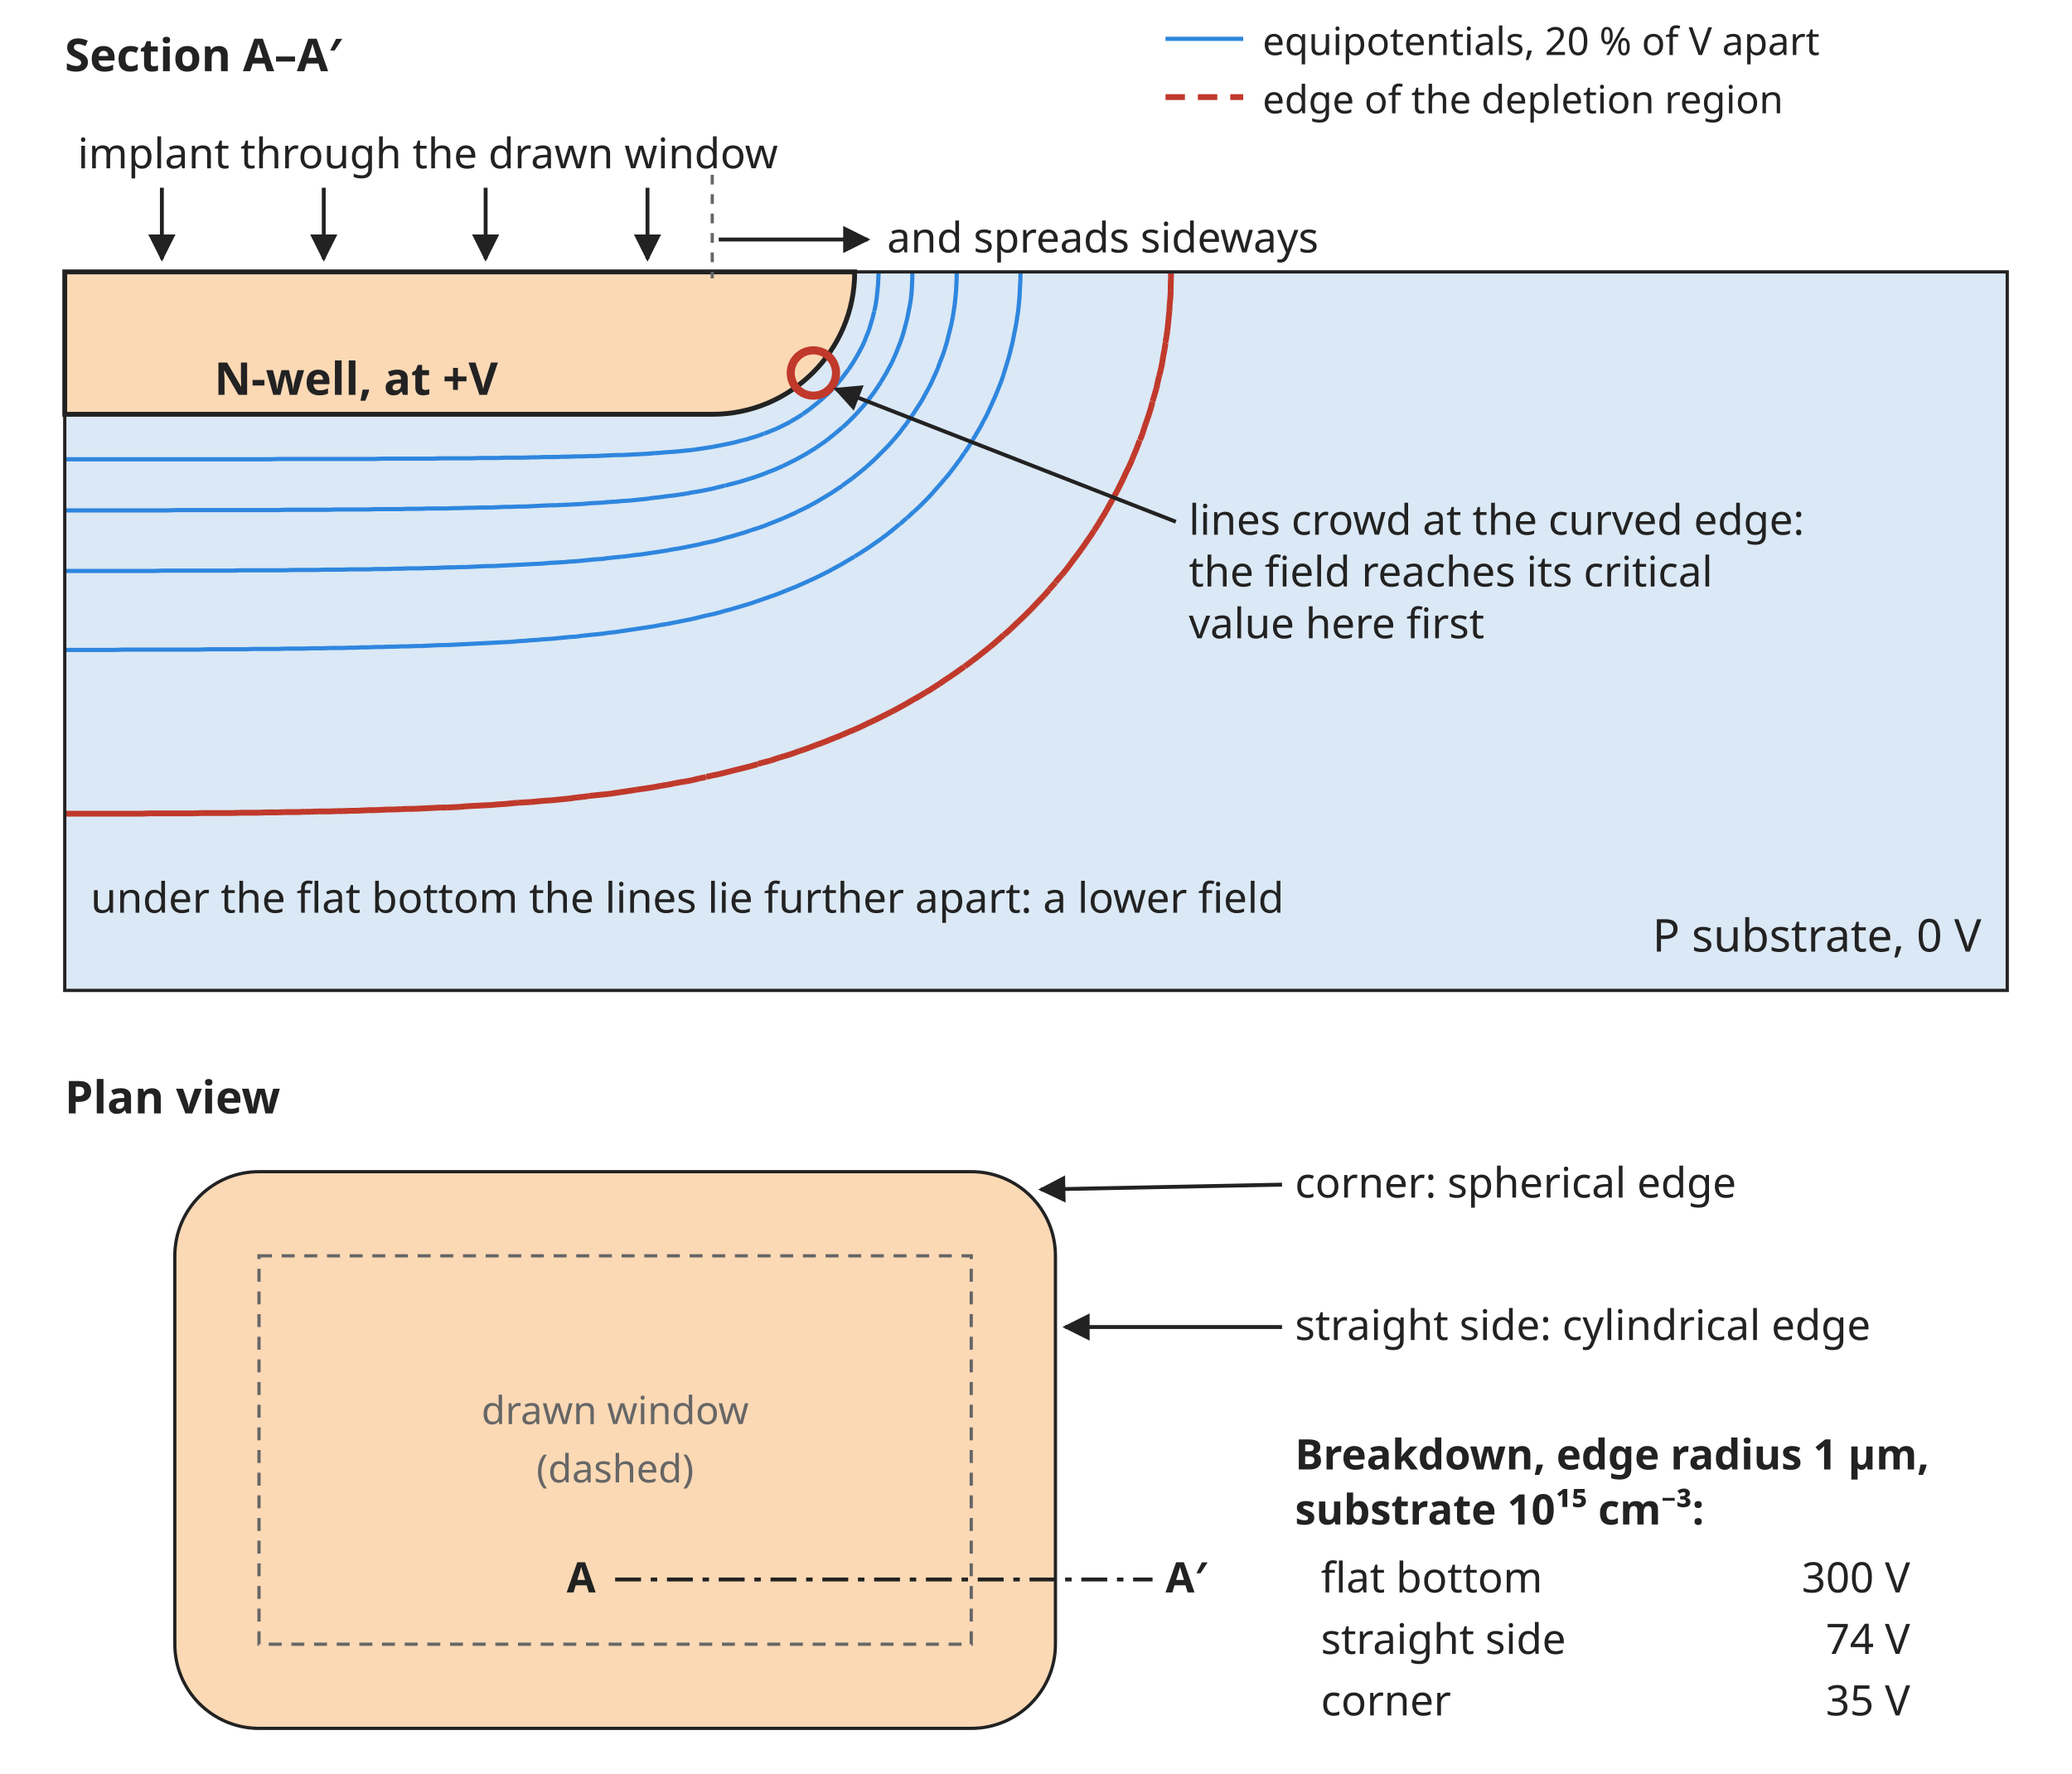
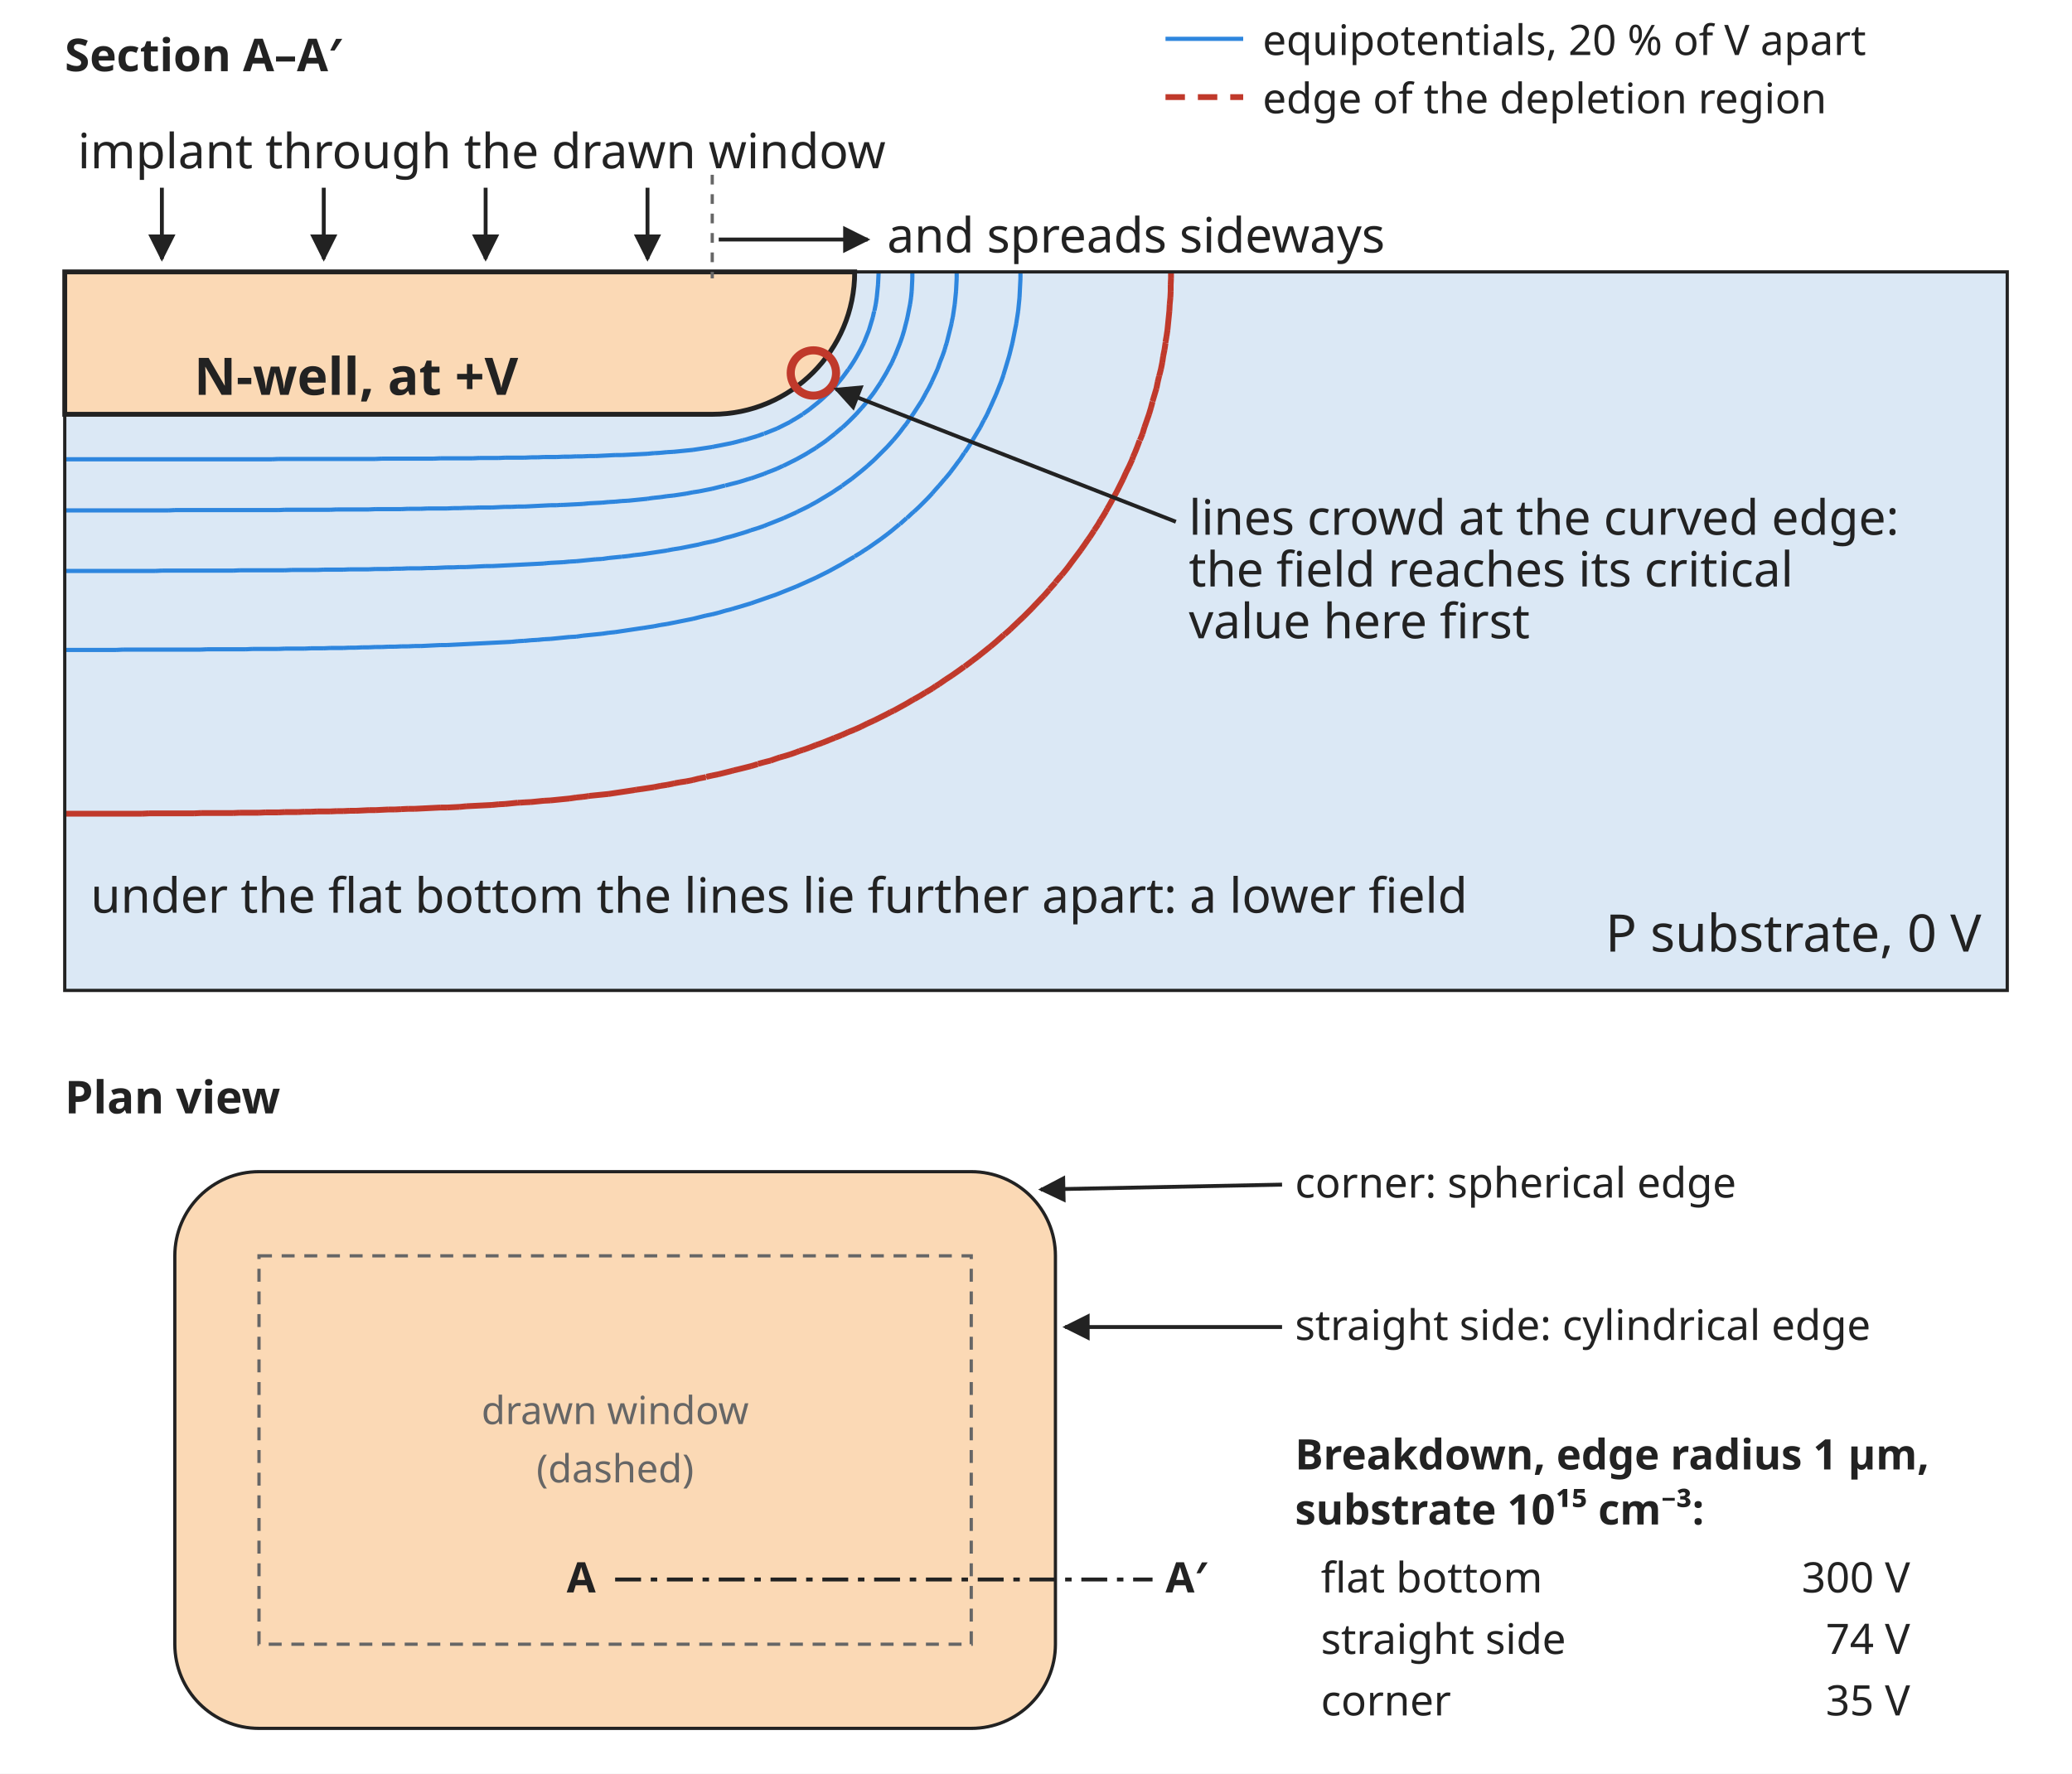
<svg xmlns="http://www.w3.org/2000/svg" width="640" height="548" viewBox="0 0 640 548" font-family="sans-serif" font-size="13">
  <rect width="640" height="548" fill="white" />
  <defs>
    <marker id="arrow" viewBox="0 0 10 10" refX="9" refY="5" markerWidth="7" markerHeight="7" orient="auto-start-reverse">
      <path d="M0,0 L10,5 L0,10 z" fill="#222222" />
    </marker>
  </defs>
  <text x="20" y="22" text-anchor="start" font-size="14" font-weight="bold" fill="#222222">Section A–A′</text>
  <line x1="360" y1="12" x2="384" y2="12" stroke="#2e86de" stroke-width="1.3" />
-   <text x="390" y="17" text-anchor="start" font-size="12" font-weight="normal" fill="#222222">equipotentials, 20 % of V apart</text>
+   <text x="390" y="17" text-anchor="start" font-size="13" font-weight="normal" fill="#222222">equipotentials, 20 % of V apart</text>
  <path d="M360,30 L384,30" stroke="#c0392b" stroke-width="1.8" stroke-dasharray="6 4" fill="none" />
-   <text x="390" y="35" text-anchor="start" font-size="12" font-weight="normal" fill="#222222">edge of the depletion region</text>
+   <text x="390" y="35" text-anchor="start" font-size="13" font-weight="normal" fill="#222222">edge of the depletion region</text>
  <rect x="20" y="84" width="600" height="222" rx="0" fill="#dbe8f5" stroke="none" />
  <path d="M20,84 L220,84 L264,84 A44,44 0 0 1 220,128 L20,128 Z" fill="#fbd9b5" stroke="#222222" stroke-width="1.5" />
  <path d="M22.0,141.9L20.0,141.9M24.0,141.9L22.0,141.9M26.0,141.9L24.0,141.9M28.0,141.9L26.0,141.9M30.0,141.9L28.0,141.9M32.0,141.9L30.0,141.9M34.0,141.9L32.0,141.9M36.0,141.9L34.0,141.9M38.0,141.9L36.0,141.9M40.0,141.9L38.0,141.9M42.0,141.9L40.0,141.9M44.0,141.9L42.0,141.9M46.0,141.9L44.0,141.9M48.0,141.9L46.0,141.9M50.0,141.9L48.0,141.9M52.0,141.9L50.0,141.9M54.0,141.9L52.0,141.9M56.0,141.9L54.0,141.9M58.0,141.9L56.0,141.9M60.0,141.9L58.0,141.9M62.0,141.9L60.0,141.9M64.0,141.9L62.0,141.9M66.0,141.9L64.0,141.9M68.0,141.9L66.0,141.9M70.0,141.9L68.0,141.9M72.0,141.9L70.0,141.9M74.0,141.9L72.0,141.9M76.0,141.9L74.0,141.9M78.0,141.9L76.0,141.9M80.0,141.9L78.0,141.9M82.0,141.9L80.0,141.9M84.0,141.9L82.0,141.9M86.0,141.8L84.0,141.9M88.0,141.8L86.0,141.8M90.0,141.8L88.0,141.8M92.0,141.8L90.0,141.8M94.0,141.8L92.0,141.8M96.0,141.8L94.0,141.8M98.0,141.8L96.0,141.8M100.0,141.8L98.0,141.8M102.0,141.8L100.0,141.8M104.0,141.8L102.0,141.8M106.0,141.8L104.0,141.8M108.0,141.8L106.0,141.8M110.0,141.8L108.0,141.8M112.0,141.8L110.0,141.8M114.0,141.8L112.0,141.8M116.0,141.8L114.0,141.8M118.0,141.7L116.0,141.8M120.0,141.7L118.0,141.7M122.0,141.7L120.0,141.7M124.0,141.7L122.0,141.7M126.0,141.7L124.0,141.7M128.0,141.7L126.0,141.7M130.0,141.7L128.0,141.7M132.0,141.7L130.0,141.7M134.0,141.7L132.0,141.7M136.0,141.6L134.0,141.7M138.0,141.6L136.0,141.6M140.0,141.6L138.0,141.6M142.0,141.6L140.0,141.6M144.0,141.6L142.0,141.6M146.0,141.6L144.0,141.6M148.0,141.5L146.0,141.6M150.0,141.5L148.0,141.5M152.0,141.5L150.0,141.5M154.0,141.5L152.0,141.5M156.0,141.4L154.0,141.5M158.0,141.4L156.0,141.4M160.0,141.4L158.0,141.4M162.0,141.4L160.0,141.4M164.0,141.3L162.0,141.4M166.0,141.3L164.0,141.3M168.0,141.2L166.0,141.3M170.0,141.2L168.0,141.2M172.0,141.2L170.0,141.2M174.0,141.1L172.0,141.2M176.0,141.1L174.0,141.1M178.0,141.0L176.0,141.1M180.0,141.0L178.0,141.0M182.0,140.9L180.0,141.0M184.0,140.9L182.0,140.9M186.0,140.8L184.0,140.9M188.0,140.7L186.0,140.8M190.0,140.6L188.0,140.7M192.0,140.6L190.0,140.6M194.0,140.5L192.0,140.6M196.0,140.4L194.0,140.5M198.0,140.3L196.0,140.4M200.0,140.2L198.0,140.3M202.0,140.0L200.0,140.2M204.0,139.9L202.4,140.0M202.4,140.0L202.0,140.0M206.0,139.7L204.0,139.9M208.0,139.6L206.0,139.7M210.0,139.4L208.0,139.6M212.0,139.2L210.0,139.4M214.0,139.0L212.0,139.2M216.0,138.7L214.0,139.0M218.0,138.4L216.0,138.7M220.0,138.1L218.0,138.4M222.0,137.7L220.4,138.0M220.4,138.0L220.0,138.1M224.0,137.3L222.0,137.7M226.0,136.9L224.0,137.3M228.0,136.4L226.0,136.9M230.0,135.9L229.4,136.0M229.4,136.0L228.0,136.4M232.0,135.3L230.0,135.9M234.0,134.7L232.0,135.3M236.0,134.0L235.9,134.0M235.9,134.0L234.0,134.7M238.0,133.2L236.0,134.0M240.0,132.4L238.0,133.2M242.0,131.4L240.8,132.0M240.8,132.0L240.0,132.4M244.0,130.4L242.0,131.4M246.0,129.2L244.6,130.0M244.6,130.0L244.0,130.4M248.0,127.9L247.9,128.0M247.9,128.0L246.0,129.2M250.0,126.5L248.0,127.9M252.0,124.9L250.6,126.0M250.6,126.0L250.0,126.5M254.0,123.2L253.1,124.0M253.1,124.0L252.0,124.9M256.0,121.4L255.3,122.0M255.3,122.0L254.0,123.2M258.0,119.3L257.3,120.0M257.3,120.0L256.0,121.4M260.0,116.9L259.1,118.0M259.1,118.0L258.0,119.3M262.0,114.2L260.7,116.0M260.7,116.0L260.0,116.9M264.0,111.2L263.5,112.0M263.5,112.0L262.2,114.0M262.2,114.0L262.0,114.2M266.0,107.6L265.8,108.0M265.8,108.0L264.7,110.0M264.7,110.0L264.0,111.2M268.0,103.0L267.6,104.0M267.6,104.0L266.8,106.0M266.8,106.0L266.0,107.6M270.0,96.2L269.6,98.0M269.6,98.0L269.0,100.0M269.0,100.0L268.4,102.0M268.4,102.0L268.0,103.0M271.4,84.0L271.3,86.0M271.3,86.0L271.2,88.0M271.2,88.0L271.0,90.0M271.0,90.0L270.8,92.0M270.8,92.0L270.5,94.0M270.5,94.0L270.1,96.0M270.1,96.0L270.0,96.2" stroke="#2e86de" stroke-width="1.3" fill="none" />
  <path d="M22.0,157.7L20.0,157.7M24.0,157.7L22.0,157.7M26.0,157.7L24.0,157.7M28.0,157.7L26.0,157.7M30.0,157.7L28.0,157.7M32.0,157.7L30.0,157.7M34.0,157.7L32.0,157.7M36.0,157.7L34.0,157.7M38.0,157.7L36.0,157.7M40.0,157.7L38.0,157.7M42.0,157.7L40.0,157.7M44.0,157.7L42.0,157.7M46.0,157.7L44.0,157.7M48.0,157.7L46.0,157.7M50.0,157.7L48.0,157.7M52.0,157.7L50.0,157.7M54.0,157.6L52.0,157.7M56.0,157.6L54.0,157.6M58.0,157.6L56.0,157.6M60.0,157.6L58.0,157.6M62.0,157.6L60.0,157.6M64.0,157.6L62.0,157.6M66.0,157.6L64.0,157.6M68.0,157.6L66.0,157.6M70.0,157.6L68.0,157.6M72.0,157.6L70.0,157.6M74.0,157.6L72.0,157.6M76.0,157.6L74.0,157.6M78.0,157.6L76.0,157.6M80.0,157.6L78.0,157.6M82.0,157.6L80.0,157.6M84.0,157.6L82.0,157.6M86.0,157.6L84.0,157.6M88.0,157.5L86.0,157.6M90.0,157.5L88.0,157.5M92.0,157.5L90.0,157.5M94.0,157.5L92.0,157.5M96.0,157.5L94.0,157.5M98.0,157.5L96.0,157.5M100.0,157.5L98.0,157.5M102.0,157.5L100.0,157.5M104.0,157.4L102.0,157.5M106.0,157.4L104.0,157.4M108.0,157.4L106.0,157.4M110.0,157.4L108.0,157.4M112.0,157.4L110.0,157.4M114.0,157.4L112.0,157.4M116.0,157.3L114.0,157.4M118.0,157.3L116.0,157.3M120.0,157.3L118.0,157.3M122.0,157.3L120.0,157.3M124.0,157.3L122.0,157.3M126.0,157.2L124.0,157.3M128.0,157.2L126.0,157.2M130.0,157.2L128.0,157.2M132.0,157.1L130.0,157.2M134.0,157.1L132.0,157.1M136.0,157.1L134.0,157.1M138.0,157.1L136.0,157.1M140.0,157.0L138.0,157.1M142.0,157.0L140.0,157.0M144.0,156.9L142.0,157.0M146.0,156.9L144.0,156.9M148.0,156.8L146.0,156.9M150.0,156.8L148.0,156.8M152.0,156.8L150.0,156.8M154.0,156.7L152.0,156.8M156.0,156.6L154.0,156.7M158.0,156.6L156.0,156.6M160.0,156.5L158.0,156.6M162.0,156.5L160.0,156.5M164.0,156.4L162.0,156.5M166.0,156.3L164.0,156.4M168.0,156.2L166.0,156.3M170.0,156.1L168.0,156.2M172.0,156.1L170.0,156.1M174.0,156.0L173.2,156.0M173.2,156.0L172.0,156.1M176.0,155.9L174.0,156.0M178.0,155.8L176.0,155.9M180.0,155.7L178.0,155.8M182.0,155.5L180.0,155.7M184.0,155.4L182.0,155.5M186.0,155.3L184.0,155.4M188.0,155.1L186.0,155.3M190.0,155.0L188.0,155.1M192.0,154.8L190.0,155.0M194.0,154.7L192.0,154.8M196.0,154.5L194.0,154.7M198.0,154.3L196.0,154.5M200.0,154.1L198.0,154.3M202.0,153.8L200.5,154.0M200.5,154.0L200.0,154.1M204.0,153.6L202.0,153.8M206.0,153.3L204.0,153.6M208.0,153.1L206.0,153.3M210.0,152.8L208.0,153.1M212.0,152.5L210.0,152.8M214.0,152.1L212.0,152.5M216.0,151.8L214.7,152.0M214.7,152.0L214.0,152.1M218.0,151.4L216.0,151.8M220.0,151.0L218.0,151.4M222.0,150.5L220.0,151.0M224.0,150.0L222.0,150.5M226.0,149.5L224.1,150.0M224.1,150.0L224.0,150.0M228.0,149.0L226.0,149.5M230.0,148.4L228.0,149.0M232.0,147.8L231.2,148.0M231.2,148.0L230.0,148.4M234.0,147.1L232.0,147.8M236.0,146.4L234.0,147.1M238.0,145.6L236.9,146.0M236.9,146.0L236.0,146.4M240.0,144.8L238.0,145.6M242.0,143.9L241.7,144.0M241.7,144.0L240.0,144.8M244.0,142.9L242.0,143.9M246.0,141.9L245.8,142.0M245.8,142.0L244.0,142.9M248.0,140.8L246.0,141.9M250.0,139.6L249.4,140.0M249.4,140.0L248.0,140.8M252.0,138.4L250.0,139.6M254.0,137.0L252.5,138.0M252.5,138.0L252.0,138.4M256.0,135.5L255.4,136.0M255.4,136.0L254.0,137.0M258.0,133.9L257.9,134.0M257.9,134.0L256.0,135.5M260.0,132.2L258.0,133.9M262.0,130.4L260.3,132.0M260.3,132.0L260.0,132.2M264.0,128.4L262.4,130.0M262.4,130.0L262.0,130.4M266.0,126.2L264.4,128.0M264.4,128.0L264.0,128.4M268.0,123.8L267.9,124.0M267.9,124.0L266.2,126.0M266.2,126.0L266.0,126.2M270.0,121.2L269.4,122.0M269.4,122.0L268.0,123.8M272.0,118.2L270.8,120.0M270.8,120.0L270.0,121.2M274.0,114.8L273.3,116.0M273.3,116.0L272.1,118.0M272.1,118.0L272.0,118.2M276.0,110.8L275.5,112.0M275.5,112.0L274.4,114.0M274.4,114.0L274.0,114.8M278.0,106.0L278.0,106.0M278.0,106.0L277.2,108.0M277.2,108.0L276.4,110.0M276.4,110.0L276.0,110.8M280.0,99.3L279.8,100.0M279.8,100.0L279.3,102.0M279.3,102.0L278.7,104.0M278.7,104.0L278.0,106.0M281.8,84.0L281.8,86.0M281.8,86.0L281.7,88.0M281.7,88.0L281.6,90.0M281.6,90.0L281.4,92.0M281.4,92.0L281.1,94.0M281.1,94.0L280.7,96.0M280.7,96.0L280.3,98.0M280.3,98.0L280.0,99.3" stroke="#2e86de" stroke-width="1.3" fill="none" />
  <path d="M22.0,176.4L20.0,176.4M24.0,176.4L22.0,176.4M26.0,176.4L24.0,176.4M28.0,176.4L26.0,176.4M30.0,176.4L28.0,176.4M32.0,176.4L30.0,176.4M34.0,176.4L32.0,176.4M36.0,176.4L34.0,176.4M38.0,176.4L36.0,176.4M40.0,176.4L38.0,176.4M42.0,176.4L40.0,176.4M44.0,176.4L42.0,176.4M46.0,176.4L44.0,176.4M48.0,176.4L46.0,176.4M50.0,176.3L48.0,176.4M52.0,176.3L50.0,176.3M54.0,176.3L52.0,176.3M56.0,176.3L54.0,176.3M58.0,176.3L56.0,176.3M60.0,176.3L58.0,176.3M62.0,176.3L60.0,176.3M64.0,176.3L62.0,176.3M66.0,176.3L64.0,176.3M68.0,176.3L66.0,176.3M70.0,176.3L68.0,176.3M72.0,176.3L70.0,176.3M74.0,176.2L72.0,176.3M76.0,176.2L74.0,176.2M78.0,176.2L76.0,176.2M80.0,176.2L78.0,176.2M82.0,176.2L80.0,176.2M84.0,176.2L82.0,176.2M86.0,176.2L84.0,176.2M88.0,176.2L86.0,176.2M90.0,176.1L88.0,176.2M92.0,176.1L90.0,176.1M94.0,176.1L92.0,176.1M96.0,176.1L94.0,176.1M98.0,176.1L96.0,176.1M100.0,176.0L98.0,176.1M102.0,176.0L100.0,176.0M104.0,176.0L103.4,176.0M103.4,176.0L102.0,176.0M106.0,176.0L104.0,176.0M108.0,175.9L106.0,176.0M110.0,175.9L108.0,175.9M112.0,175.9L110.0,175.9M114.0,175.9L112.0,175.9M116.0,175.8L114.0,175.9M118.0,175.8L116.0,175.8M120.0,175.8L118.0,175.8M122.0,175.7L120.0,175.8M124.0,175.7L122.0,175.7M126.0,175.6L124.0,175.7M128.0,175.6L126.0,175.6M130.0,175.6L128.0,175.6M132.0,175.5L130.0,175.6M134.0,175.5L132.0,175.5M136.0,175.4L134.0,175.5M138.0,175.3L136.0,175.4M140.0,175.3L138.0,175.3M142.0,175.2L140.0,175.3M144.0,175.2L142.0,175.2M146.0,175.1L144.0,175.2M148.0,175.0L146.0,175.1M150.0,174.9L148.0,175.0M152.0,174.9L150.0,174.9M154.0,174.8L152.0,174.9M156.0,174.7L154.0,174.8M158.0,174.6L156.0,174.7M160.0,174.5L158.0,174.6M162.0,174.4L160.0,174.5M164.0,174.3L162.0,174.4M166.0,174.2L164.0,174.3M168.0,174.1L166.0,174.2M170.0,173.9L168.8,174.0M168.8,174.0L168.0,174.1M172.0,173.8L170.0,173.9M174.0,173.7L172.0,173.8M176.0,173.5L174.0,173.7M178.0,173.4L176.0,173.5M180.0,173.2L178.0,173.4M182.0,173.0L180.0,173.2M184.0,172.8L182.0,173.0M186.0,172.7L184.0,172.8M188.0,172.4L186.0,172.7M190.0,172.2L188.0,172.4M192.0,172.0L190.0,172.2M194.0,171.8L192.1,172.0M192.1,172.0L192.0,172.0M196.0,171.5L194.0,171.8M198.0,171.3L196.0,171.5M200.0,171.0L198.0,171.3M202.0,170.7L200.0,171.0M204.0,170.4L202.0,170.7M206.0,170.1L204.0,170.4M208.0,169.7L206.4,170.0M206.4,170.0L206.0,170.1M210.0,169.4L208.0,169.7M212.0,169.0L210.0,169.4M214.0,168.6L212.0,169.0M216.0,168.2L214.0,168.6M218.0,167.7L216.7,168.0M216.7,168.0L216.0,168.2M220.0,167.3L218.0,167.7M222.0,166.8L220.0,167.3M224.0,166.2L222.0,166.8M226.0,165.7L224.8,166.0M224.8,166.0L224.0,166.2M228.0,165.1L226.0,165.7M230.0,164.5L228.0,165.1M232.0,163.8L231.5,164.0M231.5,164.0L230.0,164.5M234.0,163.2L232.0,163.8M236.0,162.5L234.0,163.2M238.0,161.7L237.2,162.0M237.2,162.0L236.0,162.5M240.0,160.9L238.0,161.7M242.0,160.1L240.0,160.9M244.0,159.2L242.2,160.0M242.2,160.0L242.0,160.1M246.0,158.3L244.0,159.2M248.0,157.3L246.5,158.0M246.5,158.0L246.0,158.3M250.0,156.3L248.0,157.3M252.0,155.2L250.5,156.0M250.5,156.0L250.0,156.3M254.0,154.0L252.0,155.2M256.0,152.8L254.0,154.0M254.0,154.0L254.0,154.0M258.0,151.5L257.3,152.0M257.3,152.0L256.0,152.8M260.0,150.2L258.0,151.5M262.0,148.7L260.2,150.0M260.2,150.0L260.0,150.2M264.0,147.2L263.0,148.0M263.0,148.0L262.0,148.7M266.0,145.6L265.5,146.0M265.5,146.0L264.0,147.2M268.0,143.9L267.9,144.0M267.9,144.0L266.0,145.6M270.0,142.1L268.0,143.9M272.0,140.1L270.1,142.0M270.1,142.0L270.0,142.1M274.0,138.1L272.1,140.0M272.1,140.0L272.0,140.1M276.0,135.9L275.9,136.0M275.9,136.0L274.1,138.0M274.1,138.0L274.0,138.1M278.0,133.5L277.6,134.0M277.6,134.0L276.0,135.9M280.0,130.9L279.1,132.0M279.1,132.0L278.0,133.5M282.0,128.0L280.6,130.0M280.6,130.0L280.0,130.9M284.0,124.9L283.3,126.0M283.3,126.0L282.0,128.0M282.0,128.0L282.0,128.0M286.0,121.4L285.7,122.0M285.7,122.0L284.6,124.0M284.6,124.0L284.0,124.9M288.0,117.5L287.8,118.0M287.8,118.0L286.8,120.0M286.8,120.0L286.0,121.4M290.0,112.9L289.6,114.0M289.6,114.0L288.7,116.0M288.7,116.0L288.0,117.5M292.0,107.2L291.8,108.0M291.8,108.0L291.1,110.0M291.1,110.0L290.3,112.0M290.3,112.0L290.0,112.9M294.0,99.3L293.9,100.0M293.9,100.0L293.4,102.0M293.4,102.0L292.9,104.0M292.9,104.0L292.4,106.0M292.4,106.0L292.0,107.2M295.5,84.0L295.5,86.0M295.5,86.0L295.4,88.0M295.4,88.0L295.3,90.0M295.3,90.0L295.1,92.0M295.1,92.0L294.9,94.0M294.9,94.0L294.6,96.0M294.6,96.0L294.3,98.0M294.3,98.0L294.0,99.3" stroke="#2e86de" stroke-width="1.3" fill="none" />
  <path d="M22.0,200.8L20.0,200.8M24.0,200.8L22.0,200.8M26.0,200.8L24.0,200.8M28.0,200.8L26.0,200.8M30.0,200.8L28.0,200.8M32.0,200.8L30.0,200.8M34.0,200.8L32.0,200.8M36.0,200.8L34.0,200.8M38.0,200.7L36.0,200.8M40.0,200.7L38.0,200.7M42.0,200.7L40.0,200.7M44.0,200.7L42.0,200.7M46.0,200.7L44.0,200.7M48.0,200.7L46.0,200.7M50.0,200.7L48.0,200.7M52.0,200.7L50.0,200.7M54.0,200.7L52.0,200.7M56.0,200.7L54.0,200.7M58.0,200.7L56.0,200.7M60.0,200.7L58.0,200.7M62.0,200.7L60.0,200.7M64.0,200.6L62.0,200.7M66.0,200.6L64.0,200.6M68.0,200.6L66.0,200.6M70.0,200.6L68.0,200.6M72.0,200.6L70.0,200.6M74.0,200.6L72.0,200.6M76.0,200.6L74.0,200.6M78.0,200.5L76.0,200.6M80.0,200.5L78.0,200.5M82.0,200.5L80.0,200.5M84.0,200.5L82.0,200.5M86.0,200.5L84.0,200.5M88.0,200.4L86.0,200.5M90.0,200.4L88.0,200.4M92.0,200.4L90.0,200.4M94.0,200.4L92.0,200.4M96.0,200.3L94.0,200.4M98.0,200.3L96.0,200.3M100.0,200.3L98.0,200.3M102.0,200.2L100.0,200.3M104.0,200.2L102.0,200.2M106.0,200.2L104.0,200.2M108.0,200.1L106.0,200.2M110.0,200.1L108.0,200.1M112.0,200.0L110.0,200.1M114.0,200.0L113.5,200.0M113.5,200.0L112.0,200.0M116.0,199.9L114.0,200.0M118.0,199.9L116.0,199.9M120.0,199.8L118.0,199.9M122.0,199.8L120.0,199.8M124.0,199.7L122.0,199.8M126.0,199.7L124.0,199.7M128.0,199.6L126.0,199.7M130.0,199.6L128.0,199.6M132.0,199.5L130.0,199.6M134.0,199.4L132.0,199.5M136.0,199.3L134.0,199.4M138.0,199.3L136.0,199.3M140.0,199.2L138.0,199.3M142.0,199.1L140.0,199.2M144.0,199.0L142.0,199.1M146.0,198.9L144.0,199.0M148.0,198.8L146.0,198.9M150.0,198.7L148.0,198.8M152.0,198.6L150.0,198.7M154.0,198.5L152.0,198.6M156.0,198.4L154.0,198.5M158.0,198.3L156.0,198.4M160.0,198.1L158.0,198.3M162.0,198.0L161.7,198.0M161.7,198.0L160.0,198.1M164.0,197.8L162.0,198.0M166.0,197.7L164.0,197.8M168.0,197.5L166.0,197.7M170.0,197.4L168.0,197.5M172.0,197.2L170.0,197.4M174.0,197.0L172.0,197.2M176.0,196.8L174.0,197.0M178.0,196.7L176.0,196.8M180.0,196.4L178.0,196.7M182.0,196.2L180.0,196.4M184.0,196.0L182.0,196.2M186.0,195.8L184.0,196.0M184.0,196.0L184.0,196.0M188.0,195.5L186.0,195.8M190.0,195.3L188.0,195.5M192.0,195.0L190.0,195.3M194.0,194.7L192.0,195.0M196.0,194.4L194.0,194.7M198.0,194.1L196.0,194.4M200.0,193.8L198.8,194.0M198.8,194.0L198.0,194.1M202.0,193.5L200.0,193.8M204.0,193.1L202.0,193.5M206.0,192.8L204.0,193.1M208.0,192.4L206.0,192.8M210.0,192.0L210.0,192.0M210.0,192.0L208.0,192.4M212.0,191.6L210.0,192.0M214.0,191.2L212.0,191.6M216.0,190.7L214.0,191.2M218.0,190.2L216.0,190.7M220.0,189.8L219.0,190.0M219.0,190.0L218.0,190.2M222.0,189.3L220.0,189.8M224.0,188.7L222.0,189.3M226.0,188.2L224.0,188.7M228.0,187.6L226.6,188.0M226.6,188.0L226.0,188.2M230.0,187.0L228.0,187.6M232.0,186.4L230.0,187.0M234.0,185.7L233.1,186.0M233.1,186.0L232.0,186.4M236.0,185.0L234.0,185.7M238.0,184.3L236.0,185.0M240.0,183.6L238.9,184.0M238.9,184.0L238.0,184.3M242.0,182.8L240.0,183.6M244.0,182.0L242.0,182.8M246.0,181.2L244.0,182.0M244.0,182.0L244.0,182.0M248.0,180.3L246.0,181.2M250.0,179.4L248.7,180.0M248.7,180.0L248.0,180.3M252.0,178.5L250.0,179.4M254.0,177.5L253.0,178.0M253.0,178.0L252.0,178.5M256.0,176.5L254.0,177.5M258.0,175.4L256.9,176.0M256.9,176.0L256.0,176.5M260.0,174.3L258.0,175.4M262.0,173.1L260.5,174.0M260.5,174.0L260.0,174.3M264.0,171.9L263.9,172.0M263.9,172.0L262.0,173.1M266.0,170.7L264.0,171.9M268.0,169.4L267.0,170.0M267.0,170.0L266.0,170.7M270.0,168.0L270.0,168.0M270.0,168.0L268.0,169.4M272.0,166.6L270.0,168.0M274.0,165.1L272.8,166.0M272.8,166.0L272.0,166.6M276.0,163.5L275.4,164.0M275.4,164.0L274.0,165.1M278.0,161.9L277.8,162.0M277.8,162.0L276.0,163.5M280.0,160.1L278.0,161.9M282.0,158.3L280.2,160.0M280.2,160.0L280.0,160.1M284.0,156.5L282.4,158.0M282.4,158.0L282.0,158.3M286.0,154.5L284.5,156.0M284.5,156.0L284.0,156.5M288.0,152.4L286.5,154.0M286.5,154.0L286.0,154.5M290.0,150.1L288.3,152.0M288.3,152.0L288.0,152.4M292.0,147.8L291.8,148.0M291.8,148.0L290.1,150.0M290.1,150.0L290.0,150.1M294.0,145.3L293.5,146.0M293.5,146.0L292.0,147.8M296.0,142.6L295.0,144.0M295.0,144.0L294.0,145.3M298.0,139.8L297.8,140.0M297.8,140.0L296.5,142.0M296.5,142.0L296.0,142.6M300.0,136.7L299.2,138.0M299.2,138.0L298.0,139.8M302.0,133.3L301.6,134.0M301.6,134.0L300.4,136.0M300.4,136.0L300.0,136.7M304.0,129.7L303.8,130.0M303.8,130.0L302.8,132.0M302.8,132.0L302.0,133.3M306.0,125.6L305.8,126.0M305.8,126.0L304.9,128.0M304.9,128.0L304.0,129.7M308.0,121.0L307.6,122.0M307.6,122.0L306.7,124.0M306.7,124.0L306.0,125.6M310.0,115.6L309.9,116.0M309.9,116.0L309.2,118.0M309.2,118.0L308.4,120.0M308.4,120.0L308.0,121.0M312.0,108.8L311.7,110.0M311.7,110.0L311.1,112.0M311.1,112.0L310.5,114.0M310.5,114.0L310.0,115.6M314.0,99.2L313.9,100.0M313.9,100.0L313.5,102.0M313.5,102.0L313.1,104.0M313.1,104.0L312.7,106.0M312.7,106.0L312.2,108.0M312.2,108.0L312.0,108.8M315.2,84.0L315.2,86.0M315.2,86.0L315.1,88.0M315.1,88.0L315.0,90.0M315.0,90.0L314.9,92.0M314.9,92.0L314.7,94.0M314.7,94.0L314.5,96.0M314.5,96.0L314.2,98.0M314.2,98.0L314.0,99.2" stroke="#2e86de" stroke-width="1.3" fill="none" />
  <path d="M22.0,251.4L20.0,251.4M24.0,251.4L22.0,251.4M26.0,251.4L24.0,251.4M28.0,251.4L26.0,251.4M30.0,251.4L28.0,251.4M32.0,251.4L30.0,251.4M34.0,251.4L32.0,251.4M36.0,251.4L34.0,251.4M38.0,251.4L36.0,251.4M40.0,251.4L38.0,251.4M42.0,251.4L40.0,251.4M44.0,251.4L42.0,251.4M46.0,251.3L44.0,251.4M48.0,251.3L46.0,251.3M50.0,251.3L48.0,251.3M52.0,251.3L50.0,251.3M54.0,251.3L52.0,251.3M56.0,251.3L54.0,251.3M58.0,251.3L56.0,251.3M60.0,251.3L58.0,251.3M62.0,251.2L60.0,251.3M64.0,251.2L62.0,251.2M66.0,251.2L64.0,251.2M68.0,251.2L66.0,251.2M70.0,251.2L68.0,251.2M72.0,251.2L70.0,251.2M74.0,251.1L72.0,251.2M76.0,251.1L74.0,251.1M78.0,251.1L76.0,251.1M80.0,251.1L78.0,251.1M82.0,251.0L80.0,251.1M84.0,251.0L82.0,251.0M86.0,251.0L84.0,251.0M88.0,250.9L86.0,251.0M90.0,250.9L88.0,250.9M92.0,250.9L90.0,250.9M94.0,250.8L92.0,250.9M96.0,250.8L94.0,250.8M98.0,250.7L96.0,250.8M100.0,250.7L98.0,250.7M102.0,250.7L100.0,250.7M104.0,250.6L102.0,250.7M106.0,250.6L104.0,250.6M108.0,250.5L106.0,250.6M110.0,250.5L108.0,250.5M112.0,250.4L110.0,250.5M114.0,250.3L112.0,250.4M116.0,250.3L114.0,250.3M118.0,250.2L116.0,250.3M120.0,250.1L118.0,250.2M122.0,250.1L120.0,250.1M124.0,250.0L123.9,250.0M123.9,250.0L122.0,250.1M126.0,249.9L124.0,250.0M128.0,249.9L126.0,249.9M130.0,249.8L128.0,249.9M132.0,249.7L130.0,249.8M134.0,249.6L132.0,249.7M136.0,249.5L134.0,249.6M138.0,249.5L136.0,249.5M140.0,249.4L138.0,249.5M142.0,249.3L140.0,249.4M144.0,249.1L142.0,249.3M146.0,249.0L144.0,249.1M148.0,248.9L146.0,249.0M150.0,248.8L148.0,248.9M152.0,248.7L150.0,248.8M154.0,248.5L152.0,248.7M156.0,248.4L154.0,248.5M158.0,248.2L156.0,248.4M160.0,248.0L158.0,248.2M162.0,247.9L160.6,248.0M160.6,248.0L160.0,248.0M164.0,247.8L162.0,247.9M166.0,247.6L164.0,247.8M168.0,247.4L166.0,247.6M170.0,247.3L168.0,247.4M172.0,247.1L170.0,247.3M174.0,246.9L172.0,247.1M176.0,246.7L174.0,246.9M178.0,246.4L176.0,246.7M180.0,246.2L178.0,246.4M182.0,245.9L181.5,246.0M181.5,246.0L180.0,246.2M184.0,245.7L182.0,245.9M186.0,245.5L184.0,245.7M188.0,245.3L186.0,245.5M190.0,245.0L188.0,245.3M192.0,244.7L190.0,245.0M194.0,244.4L192.0,244.7M196.0,244.1L194.0,244.4M198.0,243.8L196.5,244.0M196.5,244.0L196.0,244.1M200.0,243.5L198.0,243.8M202.0,243.2L200.0,243.5M204.0,242.8L202.0,243.2M206.0,242.5L204.0,242.8M208.0,242.1L206.0,242.5M210.0,241.7L208.4,242.0M208.4,242.0L208.0,242.1M212.0,241.4L210.0,241.7M214.0,241.0L212.0,241.4M216.0,240.5L214.0,241.0M218.0,240.1L216.0,240.5M220.0,239.6L218.2,240.0M218.2,240.0L218.0,240.1M222.0,239.2L220.0,239.6M224.0,238.7L222.0,239.2M226.0,238.2L224.0,238.7M228.0,237.7L226.7,238.0M226.7,238.0L226.0,238.2M230.0,237.2L228.0,237.7M232.0,236.7L230.0,237.2M234.0,236.1L232.0,236.7M236.0,235.5L234.2,236.0M234.2,236.0L234.0,236.1M238.0,235.0L236.0,235.5M240.0,234.3L238.0,235.0M242.0,233.7L240.9,234.0M240.9,234.0L240.0,234.3M244.0,233.1L242.0,233.7M246.0,232.4L244.0,233.1M248.0,231.7L247.0,232.0M247.0,232.0L246.0,232.4M250.0,231.0L248.0,231.7M252.0,230.2L250.0,231.0M254.0,229.5L252.6,230.0M252.6,230.0L252.0,230.2M256.0,228.7L254.0,229.5M258.0,227.9L257.7,228.0M257.7,228.0L256.0,228.7M260.0,227.1L258.0,227.9M262.0,226.2L260.0,227.1M264.0,225.4L262.5,226.0M262.5,226.0L262.0,226.2M266.0,224.5L264.0,225.4M268.0,223.5L267.0,224.0M267.0,224.0L266.0,224.5M270.0,222.6L268.0,223.5M272.0,221.6L271.2,222.0M271.2,222.0L270.0,222.6M274.0,220.6L272.0,221.6M276.0,219.6L275.1,220.0M275.1,220.0L274.0,220.6M278.0,218.5L276.0,219.6M280.0,217.4L278.9,218.0M278.9,218.0L278.0,218.5M282.0,216.2L280.0,217.4M284.0,215.1L282.4,216.0M282.4,216.0L282.0,216.2M286.0,213.9L285.8,214.0M285.8,214.0L284.0,215.1M288.0,212.7L286.0,213.9M290.0,211.4L289.0,212.0M289.0,212.0L288.0,212.7M292.0,210.0L290.0,211.4M294.0,208.7L292.0,210.0M292.0,210.0L292.0,210.0M296.0,207.3L295.0,208.0M295.0,208.0L294.0,208.7M298.0,205.9L297.8,206.0M297.8,206.0L296.0,207.3M300.0,204.4L298.0,205.9M302.0,202.9L300.5,204.0M300.5,204.0L300.0,204.4M304.0,201.3L303.1,202.0M303.1,202.0L302.0,202.9M306.0,199.7L305.6,200.0M305.6,200.0L304.0,201.3M308.0,198.0L308.0,198.0M308.0,198.0L306.0,199.7M310.0,196.2L308.0,198.0M312.0,194.5L310.3,196.0M310.3,196.0L310.0,196.2M314.0,192.6L312.5,194.0M312.5,194.0L312.0,194.5M316.0,190.7L314.6,192.0M314.6,192.0L314.0,192.6M318.0,188.7L316.7,190.0M316.7,190.0L316.0,190.7M320.0,186.6L318.7,188.0M318.7,188.0L318.0,188.7M322.0,184.5L320.6,186.0M320.6,186.0L320.0,186.6M324.0,182.3L322.5,184.0M322.5,184.0L322.0,184.5M326.0,179.9L326.0,180.0M326.0,180.0L324.2,182.0M324.2,182.0L324.0,182.3M328.0,177.6L327.6,178.0M327.6,178.0L326.0,179.9M330.0,175.1L329.3,176.0M329.3,176.0L328.0,177.6M332.0,172.4L330.8,174.0M330.8,174.0L330.0,175.1M334.0,169.7L333.8,170.0M333.8,170.0L332.3,172.0M332.3,172.0L332.0,172.4M336.0,166.8L335.2,168.0M335.2,168.0L334.0,169.7M338.0,163.8L337.9,164.0M337.9,164.0L336.6,166.0M336.6,166.0L336.0,166.8M340.0,160.6L339.2,162.0M339.2,162.0L338.0,163.8M342.0,157.2L341.6,158.0M341.6,158.0L340.4,160.0M340.4,160.0L340.0,160.6M344.0,153.6L343.8,154.0M343.8,154.0L342.7,156.0M342.7,156.0L342.0,157.2M346.0,149.8L345.9,150.0M345.9,150.0L344.9,152.0M344.9,152.0L344.0,153.6M348.0,145.6L347.8,146.0M347.8,146.0L346.9,148.0M346.9,148.0L346.0,149.8M350.0,141.1L349.7,142.0M349.7,142.0L348.8,144.0M348.8,144.0L348.0,145.6M352.0,136.1L351.3,138.0M351.3,138.0L350.5,140.0M350.5,140.0L350.0,141.1M354.0,130.6L353.5,132.0M353.5,132.0L352.9,134.0M352.9,134.0L352.1,136.0M352.1,136.0L352.0,136.1M356.0,124.1L355.5,126.0M355.5,126.0L354.9,128.0M354.9,128.0L354.2,130.0M354.2,130.0L354.0,130.6M358.0,116.3L357.6,118.0M357.6,118.0L357.2,120.0M357.2,120.0L356.6,122.0M356.6,122.0L356.0,124.0M356.0,124.0L356.0,124.1M360.0,105.7L360.0,106.0M360.0,106.0L359.7,108.0M359.7,108.0L359.3,110.0M359.3,110.0L359.0,112.0M359.0,112.0L358.6,114.0M358.6,114.0L358.1,116.0M358.1,116.0L358.0,116.3M361.7,84.0L361.7,86.0M361.7,86.0L361.6,88.0M361.6,88.0L361.6,90.0M361.6,90.0L361.5,92.0M361.5,92.0L361.3,94.0M361.3,94.0L361.2,96.0M361.2,96.0L361.0,98.0M361.0,98.0L360.8,100.0M360.8,100.0L360.6,102.0M360.6,102.0L360.3,104.0M360.3,104.0L360.0,105.7" stroke="#c0392b" stroke-width="1.8" stroke-dasharray="6 4" fill="none" />
  <rect x="20" y="84" width="600" height="222" rx="0" fill="none" stroke="#222222" />
  <line x1="50" y1="58" x2="50" y2="80" stroke="#222222" stroke-width="1.2" marker-end="url(#arrow)" />
  <line x1="100" y1="58" x2="100" y2="80" stroke="#222222" stroke-width="1.2" marker-end="url(#arrow)" />
  <line x1="150" y1="58" x2="150" y2="80" stroke="#222222" stroke-width="1.2" marker-end="url(#arrow)" />
  <line x1="200" y1="58" x2="200" y2="80" stroke="#222222" stroke-width="1.2" marker-end="url(#arrow)" />
-   <text x="24" y="52" text-anchor="start" font-size="13" font-weight="normal" fill="#222222">implant through the drawn window</text>
+   <text x="24" y="52" text-anchor="start" font-size="15" font-weight="normal" fill="#222222">implant through the drawn window</text>
  <line x1="220" y1="54" x2="220" y2="86" stroke="#666666" stroke-width="1" stroke-dasharray="3 3" />
  <line x1="222" y1="74" x2="268" y2="74" stroke="#222222" stroke-width="1.2" marker-end="url(#arrow)" />
-   <text x="274" y="78" text-anchor="start" font-size="13" font-weight="normal" fill="#222222">and spreads sideways</text>
-   <text x="110" y="122" text-anchor="middle" font-size="14" font-weight="bold" fill="#222222">N-well, at +V</text>
-   <text x="612" y="294" text-anchor="end" font-size="14" font-weight="normal" fill="#222222">P substrate, 0 V</text>
+   <text x="274" y="78" text-anchor="start" font-size="15" font-weight="normal" fill="#222222">and spreads sideways</text>
+   <text x="110" y="122" text-anchor="middle" font-size="16" font-weight="bold" fill="#222222">N-well, at +V</text>
+   <text x="612" y="294" text-anchor="end" font-size="16" font-weight="normal" fill="#222222">P substrate, 0 V</text>
  <circle cx="251.24" cy="115.24" r="7" fill="none" stroke="#c0392b" stroke-width="2.5" />
  <line x1="363.2" y1="161.2" x2="258.2" y2="120.2" stroke="#222222" stroke-width="1.2" marker-end="url(#arrow)" />
-   <text x="367.2" y="165.2" text-anchor="start" font-size="13" font-weight="normal" fill="#222222">lines crowd at the curved edge:</text>
-   <text x="367.2" y="181.2" text-anchor="start" font-size="13" font-weight="normal" fill="#222222">the field reaches its critical</text>
-   <text x="367.2" y="197.2" text-anchor="start" font-size="13" font-weight="normal" fill="#222222">value here first</text>
-   <text x="28" y="282" text-anchor="start" font-size="13" font-weight="normal" fill="#222222">under the flat bottom the lines lie further apart: a lower field</text>
+   <text x="367.2" y="165.2" text-anchor="start" font-size="15" font-weight="normal" fill="#222222">lines crowd at the curved edge:</text>
+   <text x="367.2" y="181.2" text-anchor="start" font-size="15" font-weight="normal" fill="#222222">the field reaches its critical</text>
+   <text x="367.2" y="197.2" text-anchor="start" font-size="15" font-weight="normal" fill="#222222">value here first</text>
+   <text x="28" y="282" text-anchor="start" font-size="15" font-weight="normal" fill="#222222">under the flat bottom the lines lie further apart: a lower field</text>
  <text x="20" y="344" text-anchor="start" font-size="14" font-weight="bold" fill="#222222">Plan view</text>
  <rect x="54" y="362" width="272" height="172" rx="26" fill="#fbd9b5" stroke="#222222" />
  <rect x="80" y="388" width="220" height="120" rx="0" fill="none" stroke="#666666" stroke-dasharray="4 3" />
  <text x="190.0" y="440.0" text-anchor="middle" font-size="12" font-weight="normal" fill="#666666">drawn window</text>
  <text x="190.0" y="458.0" text-anchor="middle" font-size="12" font-weight="normal" fill="#666666">(dashed)</text>
  <line x1="190.0" y1="488.0" x2="356" y2="488.0" stroke="#222222" stroke-width="1.2" stroke-dasharray="8 3 2 3" />
  <text x="184.0" y="492.0" text-anchor="end" font-size="13" font-weight="bold" fill="#222222">A</text>
  <text x="360" y="492.0" text-anchor="start" font-size="13" font-weight="bold" fill="#222222">A′</text>
  <line x1="396" y1="410" x2="329" y2="410" stroke="#222222" stroke-width="1.2" marker-end="url(#arrow)" />
  <text x="400" y="414" text-anchor="start" font-size="13" font-weight="normal" fill="#222222">straight side: cylindrical edge</text>
  <line x1="396" y1="366" x2="321.5" y2="367.5" stroke="#222222" stroke-width="1.2" marker-end="url(#arrow)" />
  <text x="400" y="370" text-anchor="start" font-size="13" font-weight="normal" fill="#222222">corner: spherical edge</text>
  <text x="400" y="454" text-anchor="start" font-size="13" font-weight="bold" fill="#222222">Breakdown, edge radius 1 µm,</text>
  <text x="400" y="471" text-anchor="start" font-size="13" font-weight="bold" fill="#222222">substrate 10¹⁵ cm⁻³:</text>
  <text x="408" y="492" text-anchor="start" font-size="13" font-weight="normal" fill="#222222">flat bottom</text>
  <text x="590" y="492" text-anchor="end" font-size="13" font-weight="normal" fill="#222222">300 V</text>
  <text x="408" y="511" text-anchor="start" font-size="13" font-weight="normal" fill="#222222">straight side</text>
  <text x="590" y="511" text-anchor="end" font-size="13" font-weight="normal" fill="#222222">74 V</text>
  <text x="408" y="530" text-anchor="start" font-size="13" font-weight="normal" fill="#222222">corner</text>
  <text x="590" y="530" text-anchor="end" font-size="13" font-weight="normal" fill="#222222">35 V</text>
</svg>
